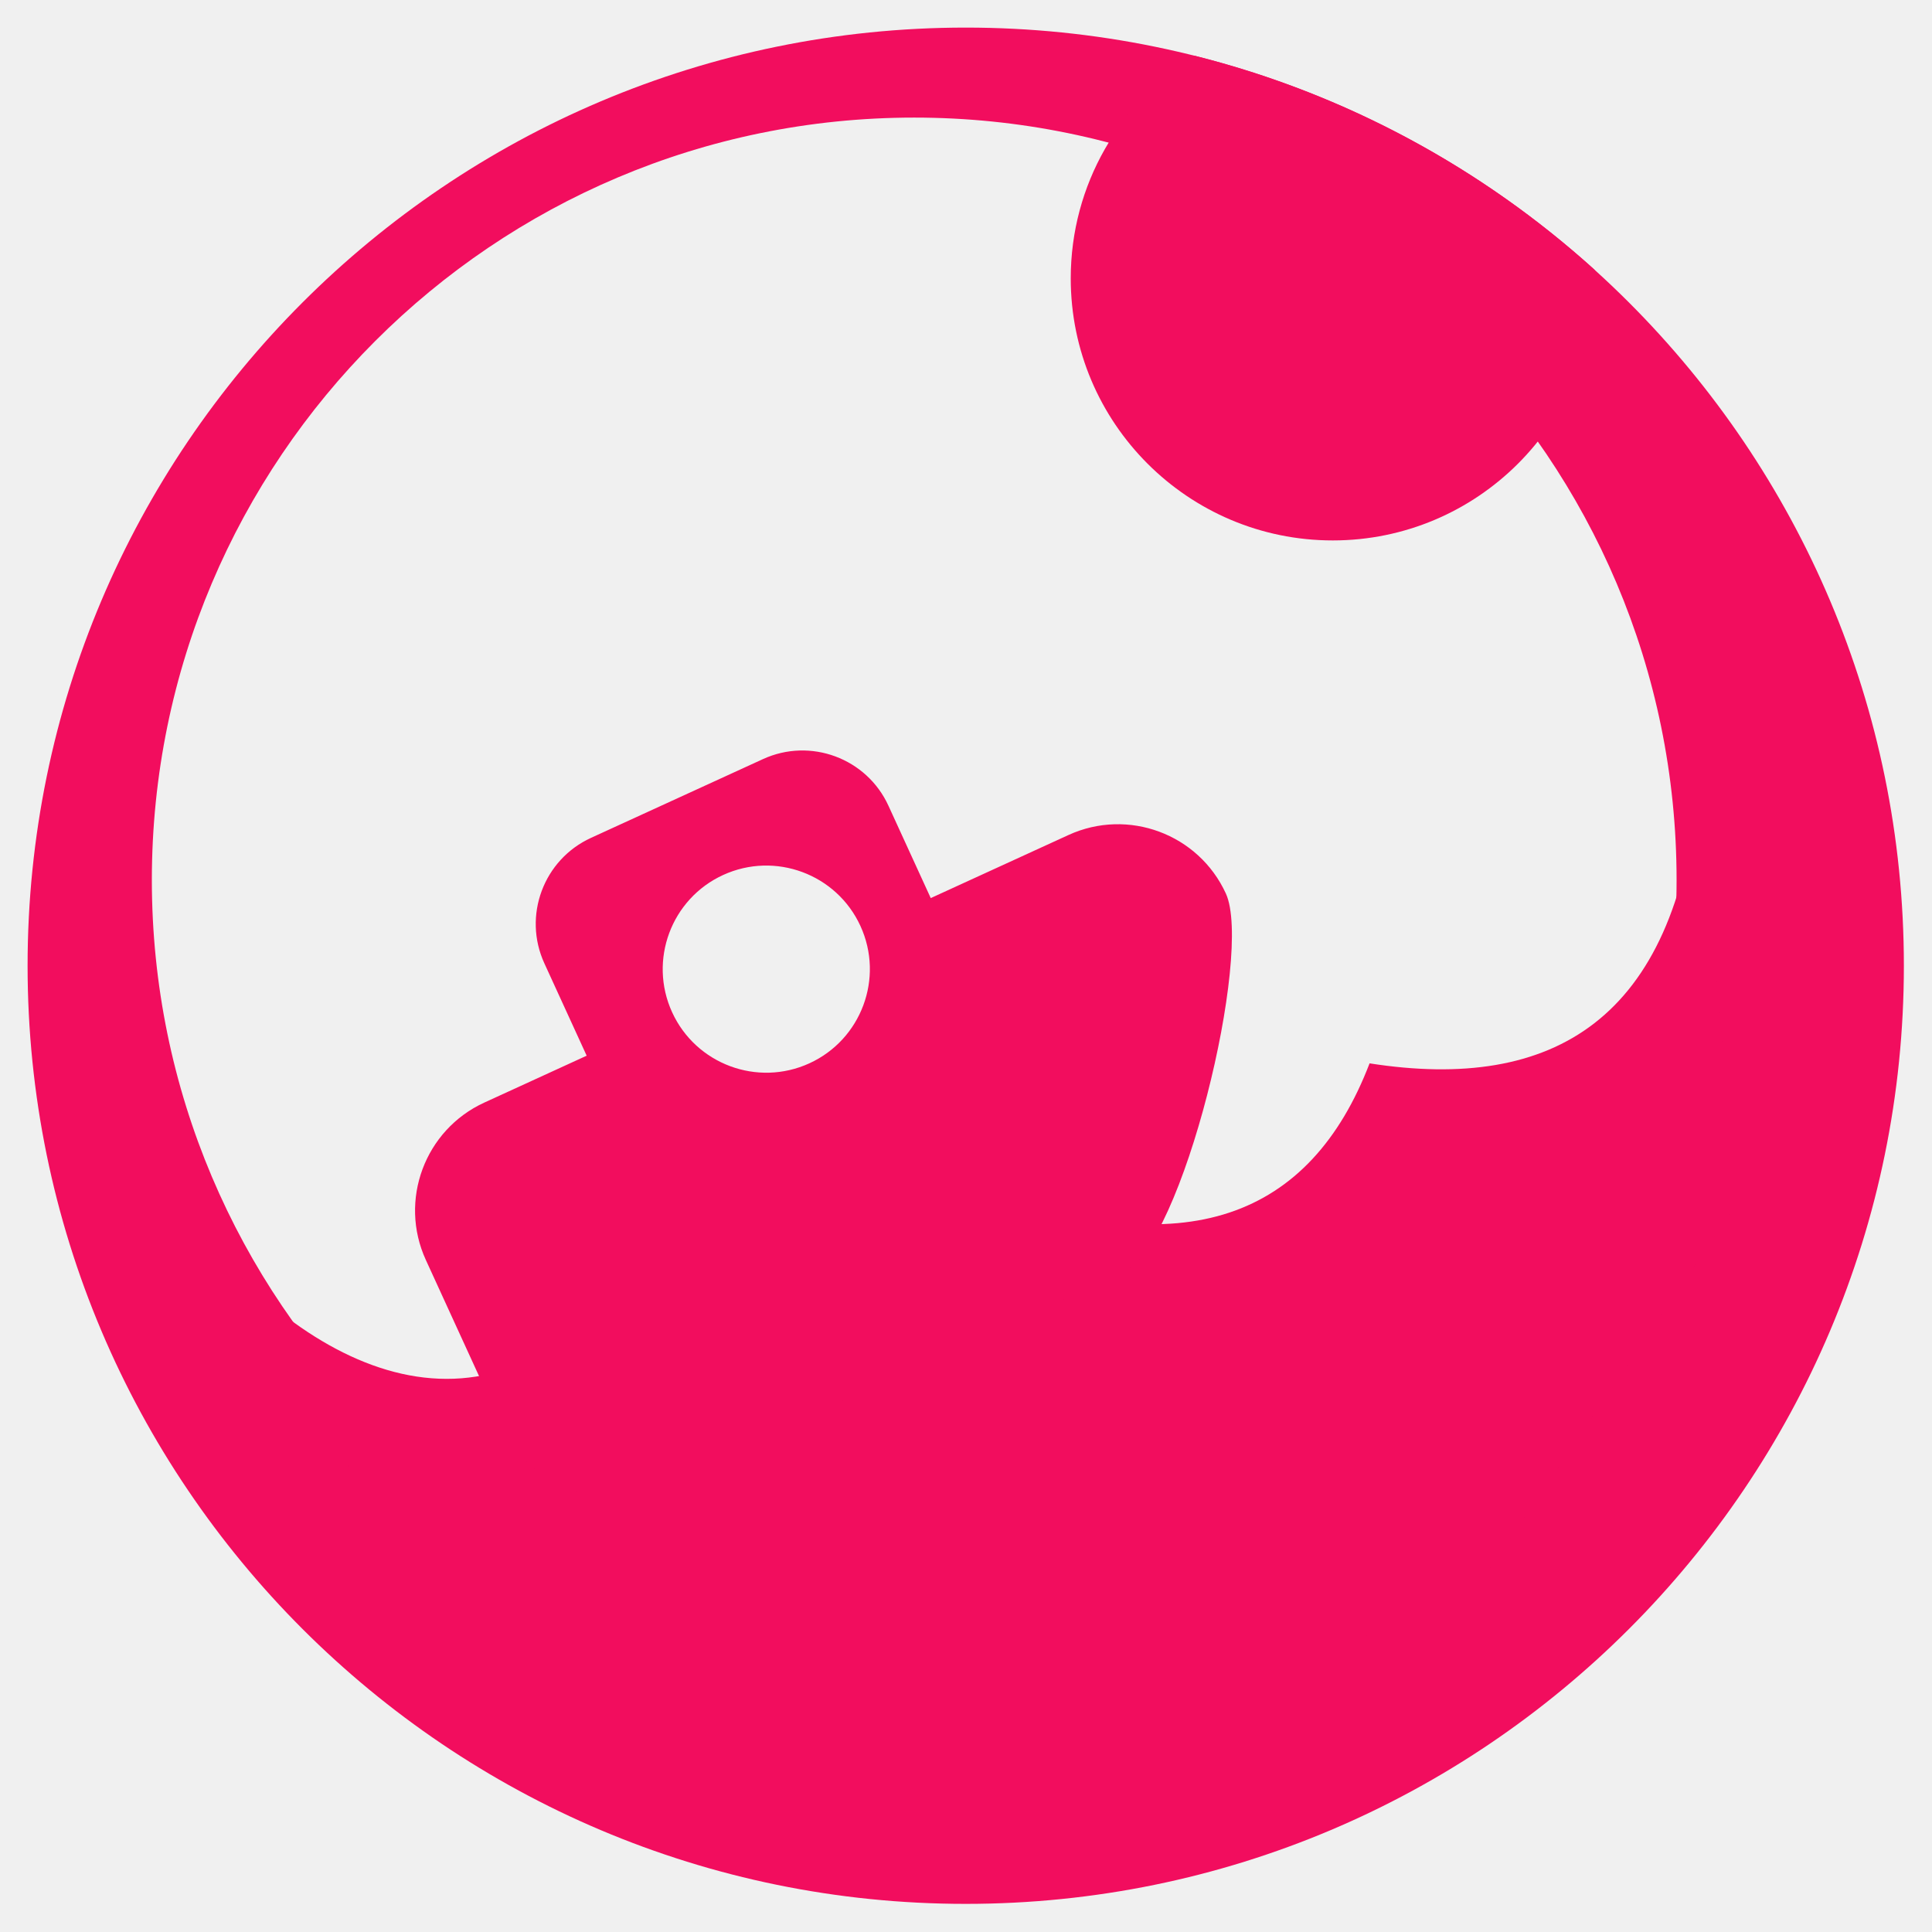
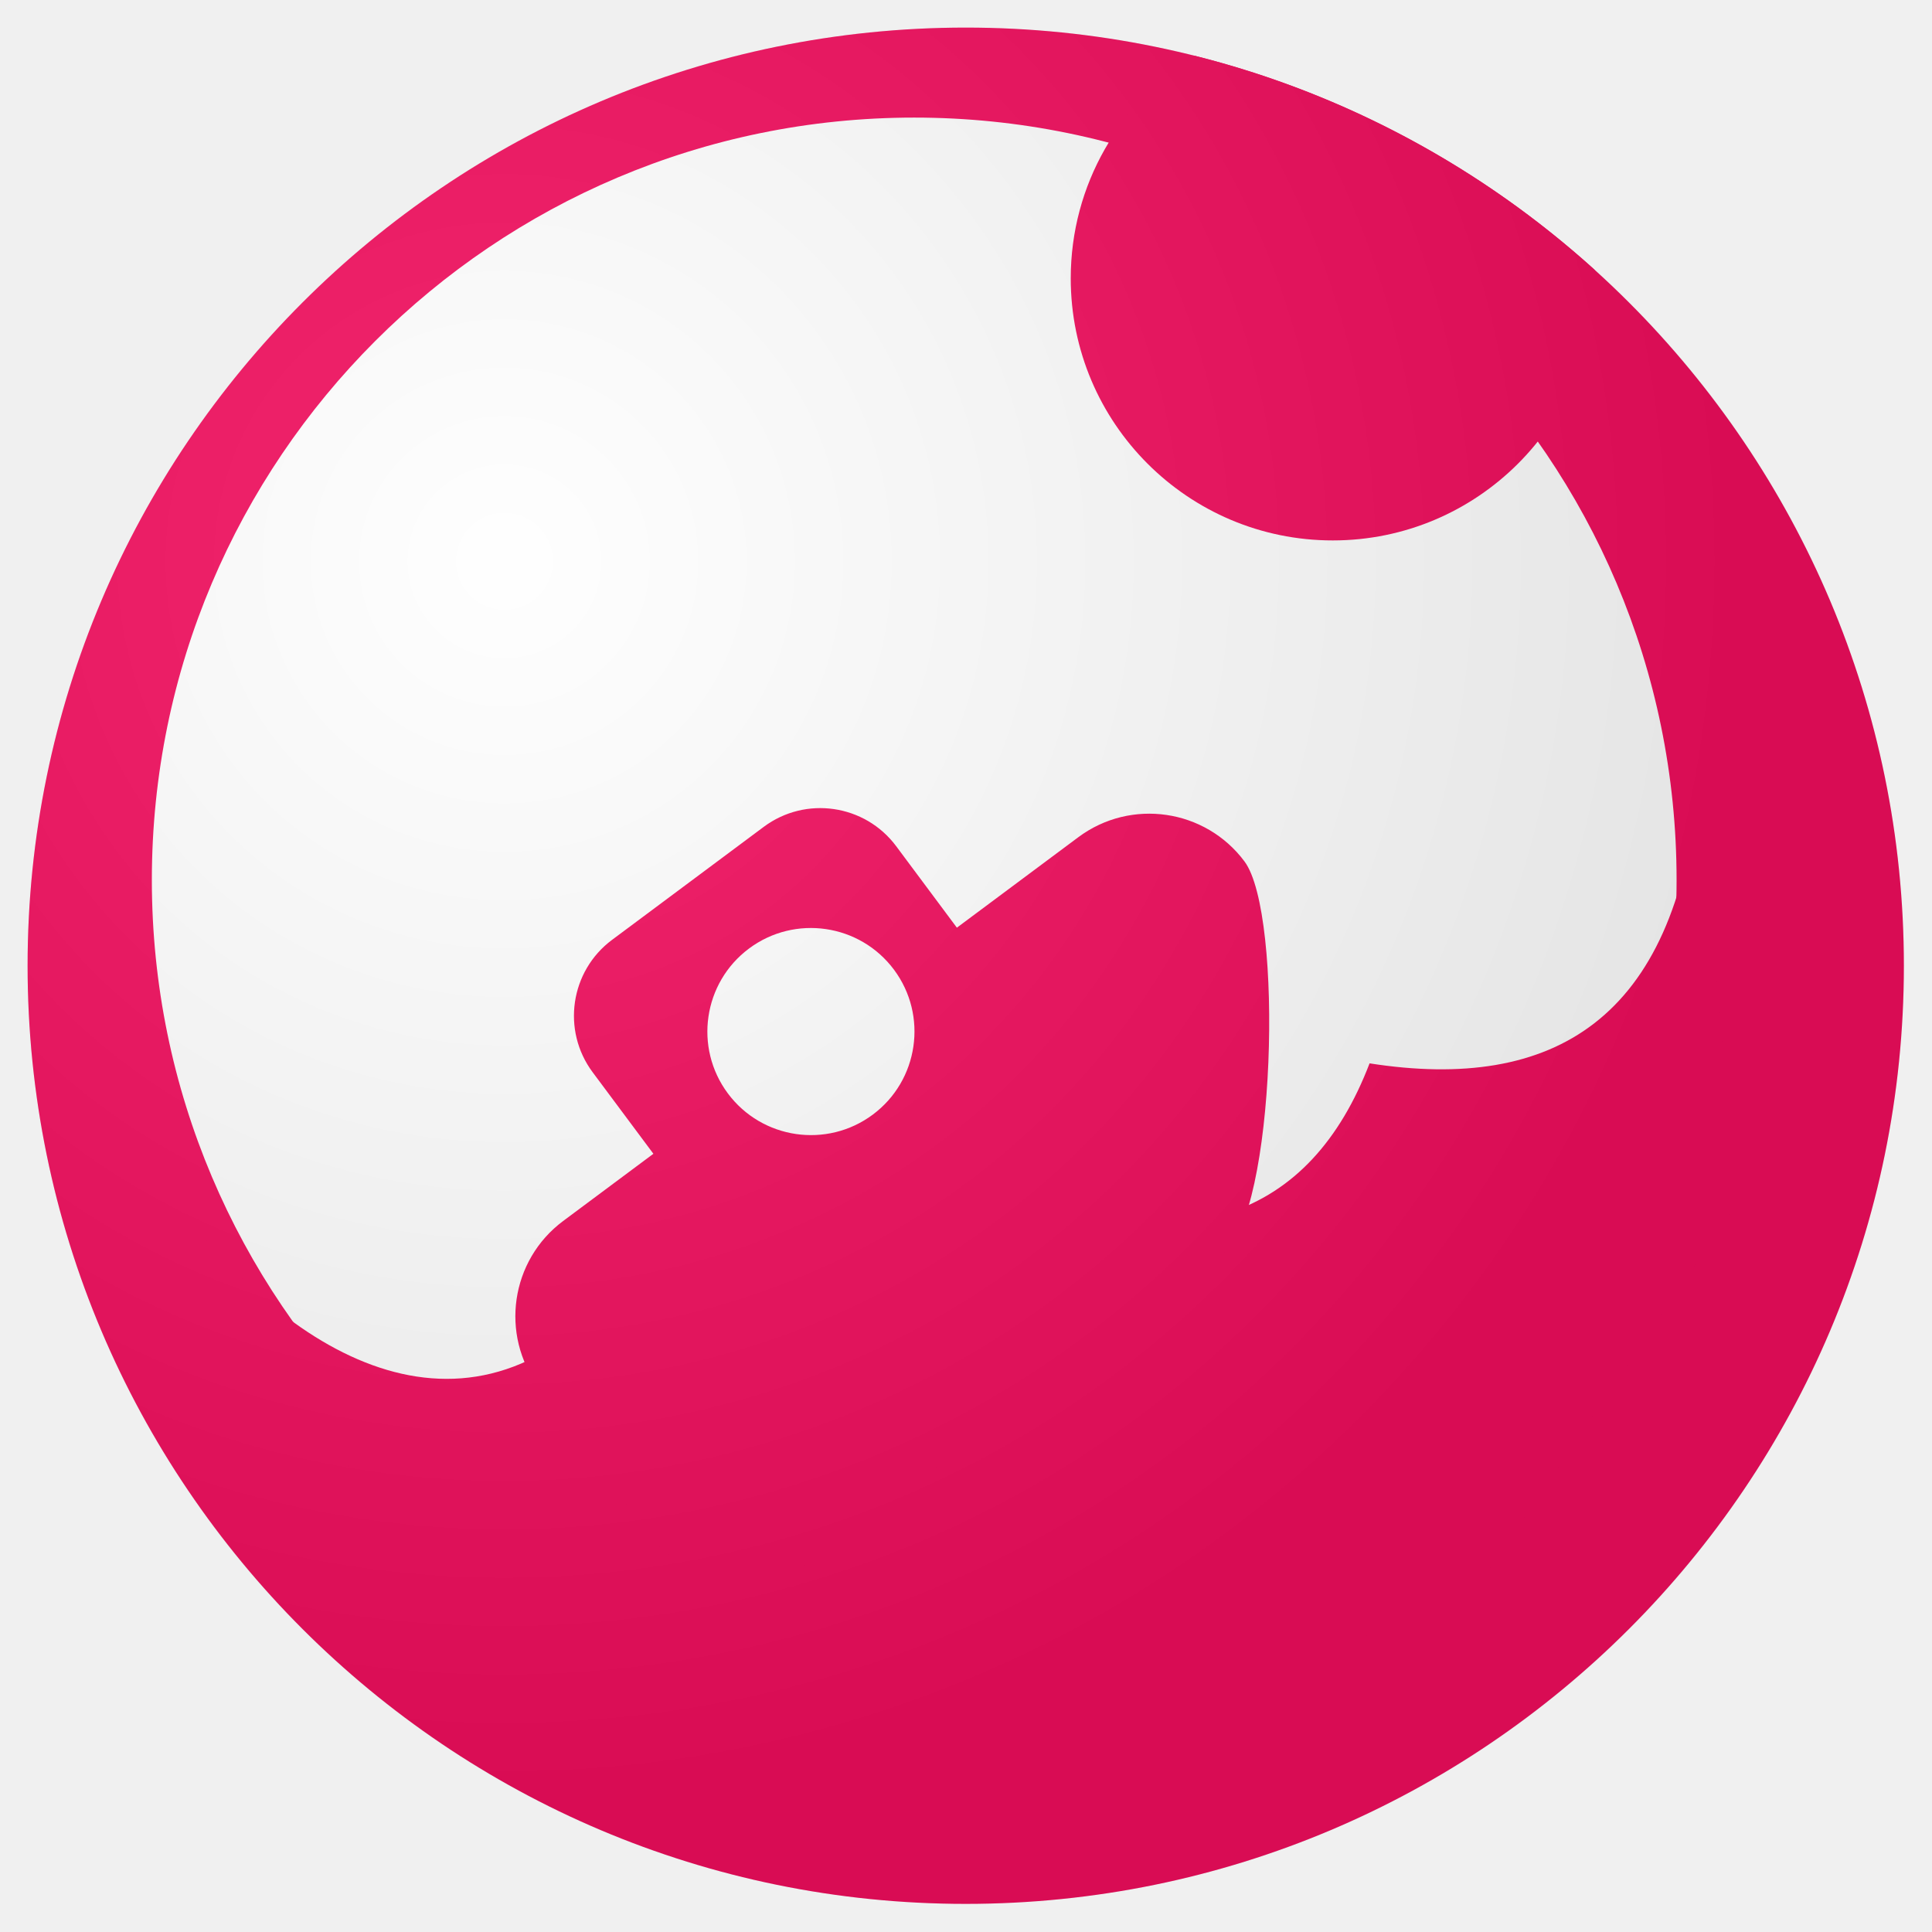
<svg xmlns="http://www.w3.org/2000/svg" width="100%" height="100%" viewBox="0 0 2481 2481" version="1.1" xml:space="preserve" style="fill-rule:evenodd;clip-rule:evenodd;stroke-linejoin:round;stroke-miterlimit:2;">
+   <circle cx="1240.157" cy="1240.157" r="1128.5" style="fill:#fff;" />
  <path d="M1240.157,35.433c664.906,0 1204.724,539.819 1204.724,1204.724c0,664.906 -539.819,1204.724 -1204.724,1204.724c-664.906,0 -1204.724,-539.819 -1204.724,-1204.724c0,-664.906 539.819,-1204.724 1204.724,-1204.724Zm-66.157,115.567c-540.325,0 -979,438.675 -979,979c0,540.325 438.675,979 979,979c540.325,0 979,-438.675 979,-979c0,-540.325 -438.675,-979 -979,-979Z" style="fill:#f20d5e;" />
  <path d="M240,1562.624c154.565,198.407 388.808,317.958 576.799,62.676c244.484,126.434 386.443,84.492 440.547,-101.735c264.355,102.279 425.478,40.012 501.406,-158.052c237.282,37.104 392.265,-57.23 421.472,-352.438l51.776,530.473l-319.737,472.339l-471.431,252.52l-817.51,-116.268l-383.321,-589.516Z" style="fill:#f20d5e;" />
-   <path d="M1195.232,1153.298l176.833,-80.996c76.522,-35.05 167.104,-1.38 202.154,75.142c35.05,76.522 -55.317,451.552 -131.839,486.601l-595.504,272.763c-76.522,35.05 -167.104,1.38 -202.154,-75.142l-97.861,-213.654c-35.05,-76.522 -1.38,-167.104 75.142,-202.154l131.375,-60.174l-54.344,-118.646c-27.925,-60.967 -1.099,-133.135 59.867,-161.06l220.928,-101.193c60.967,-27.925 133.135,-1.099 161.06,59.867l54.344,118.646Zm-266.576,-29.686c-66.737,30.568 -96.102,109.567 -65.534,176.305c30.568,66.737 109.567,96.102 176.305,65.534c66.737,-30.568 96.102,-109.567 65.534,-176.305c-30.568,-66.737 -109.567,-96.102 -176.305,-65.534Z" style="fill:#f20d5e;" />
+   <path d="M1228.79,1191.284l155.974,-116.199c67.496,-50.284 163.117,-36.309 213.401,31.186c50.284,67.496 40.377,453.132 -27.118,503.415l-525.261,391.313c-67.496,50.284 -163.117,36.309 -213.401,-31.186l-140.395,-188.452c-50.284,-67.496 -36.309,-163.117 31.186,-213.401l115.878,-86.328l-77.964,-104.651c-40.062,-53.775 -28.929,-129.959 24.847,-170.021l194.868,-145.174c53.775,-40.062 129.959,-28.929 170.021,24.847l77.964,104.651Zm-266.887,26.742c-58.865,43.854 -71.052,127.248 -27.198,186.114c43.854,58.865 127.248,71.052 186.114,27.198c58.865,-43.854 71.052,-127.248 27.198,-186.114c-43.854,-58.865 -127.248,-71.052 -186.114,-27.198Z" style="fill:#f20d5e;" />
  <path d="M2047.826,346.574c0.116,3.628 0.174,7.27 0.174,10.926c0,185.719 -150.781,336.5 -336.5,336.5c-185.719,0 -336.5,-150.781 -336.5,-336.5c0,-120.613 63.595,-226.49 159.053,-285.901c194.217,48.764 369.784,144.731 513.772,274.974Z" style="fill:#f20d5e;" />
+   <circle cx="1240.157" cy="1240.157" r="1204.724" style="fill:url(#_Radial1);" />
+   <defs>
+     <radialGradient id="_Radial1" cx="0" cy="0" r="1" gradientUnits="userSpaceOnUse" gradientTransform="matrix(1156,1091,-1091,1156,649,716)">
+       <stop offset="0" style="stop-color:#fff;stop-opacity:0.1" />
+       <stop offset="1" style="stop-color:#000;stop-opacity:0.1" />
+     </radialGradient>
+   </defs>
</svg>
